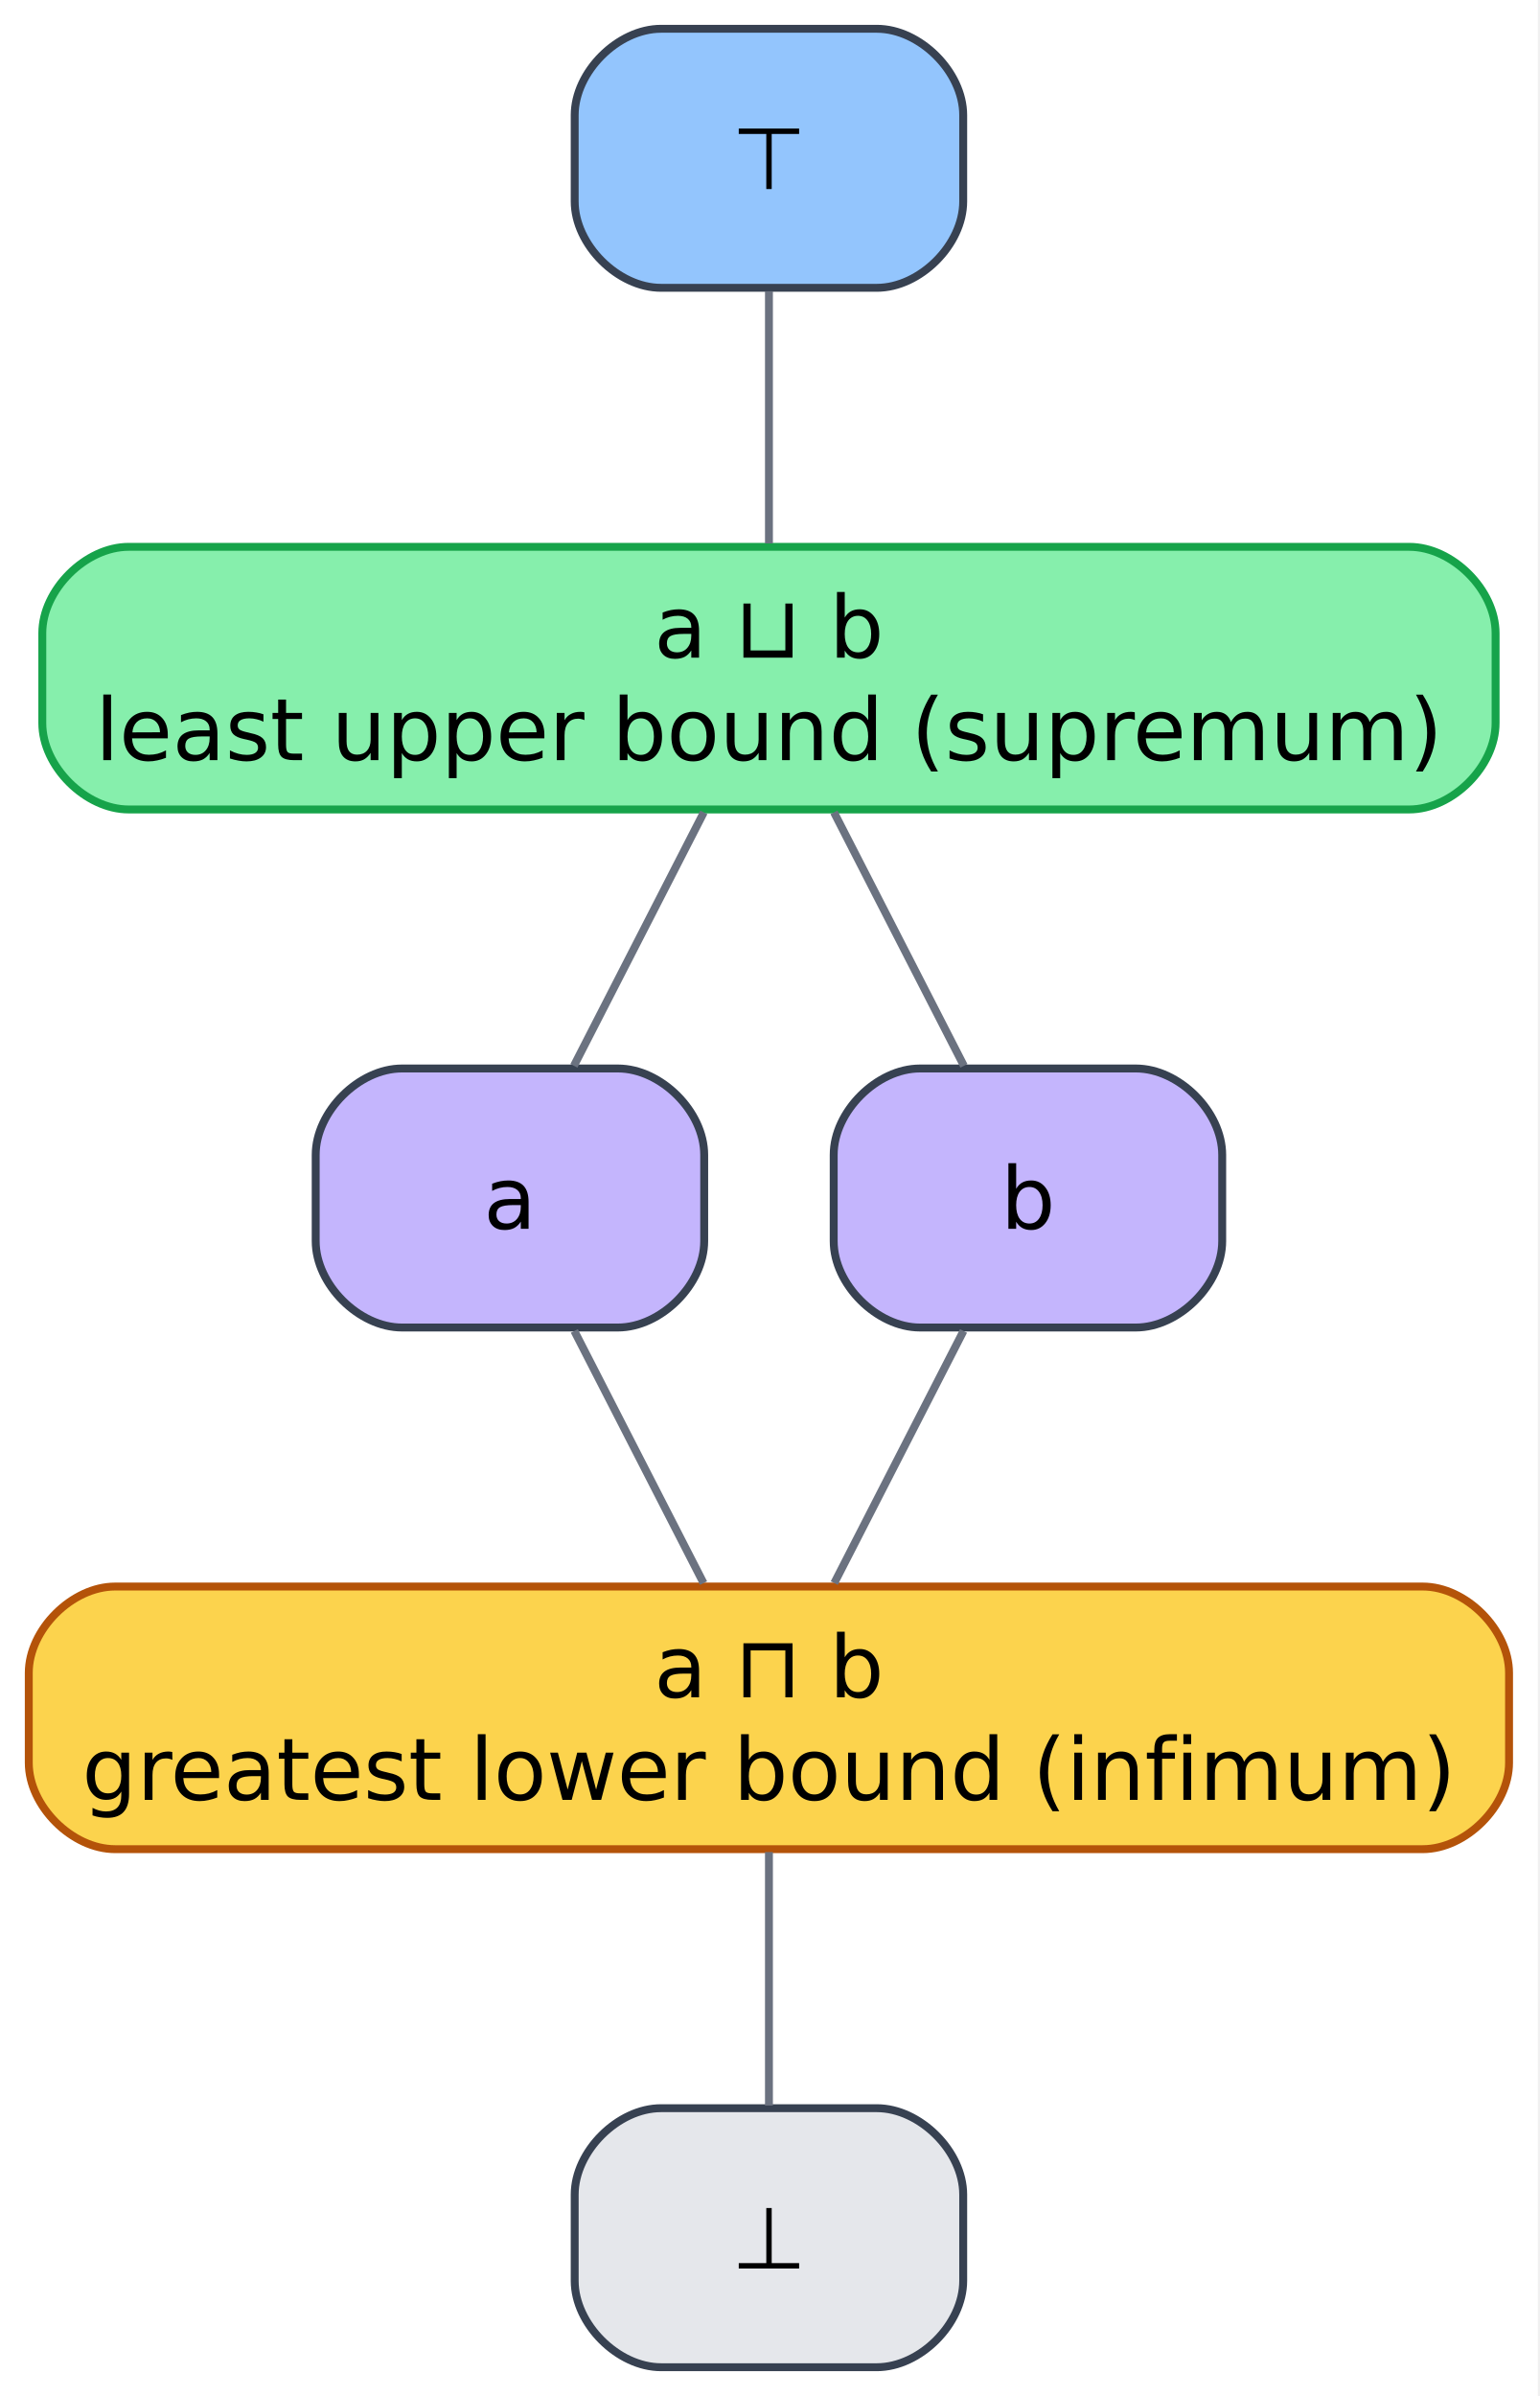
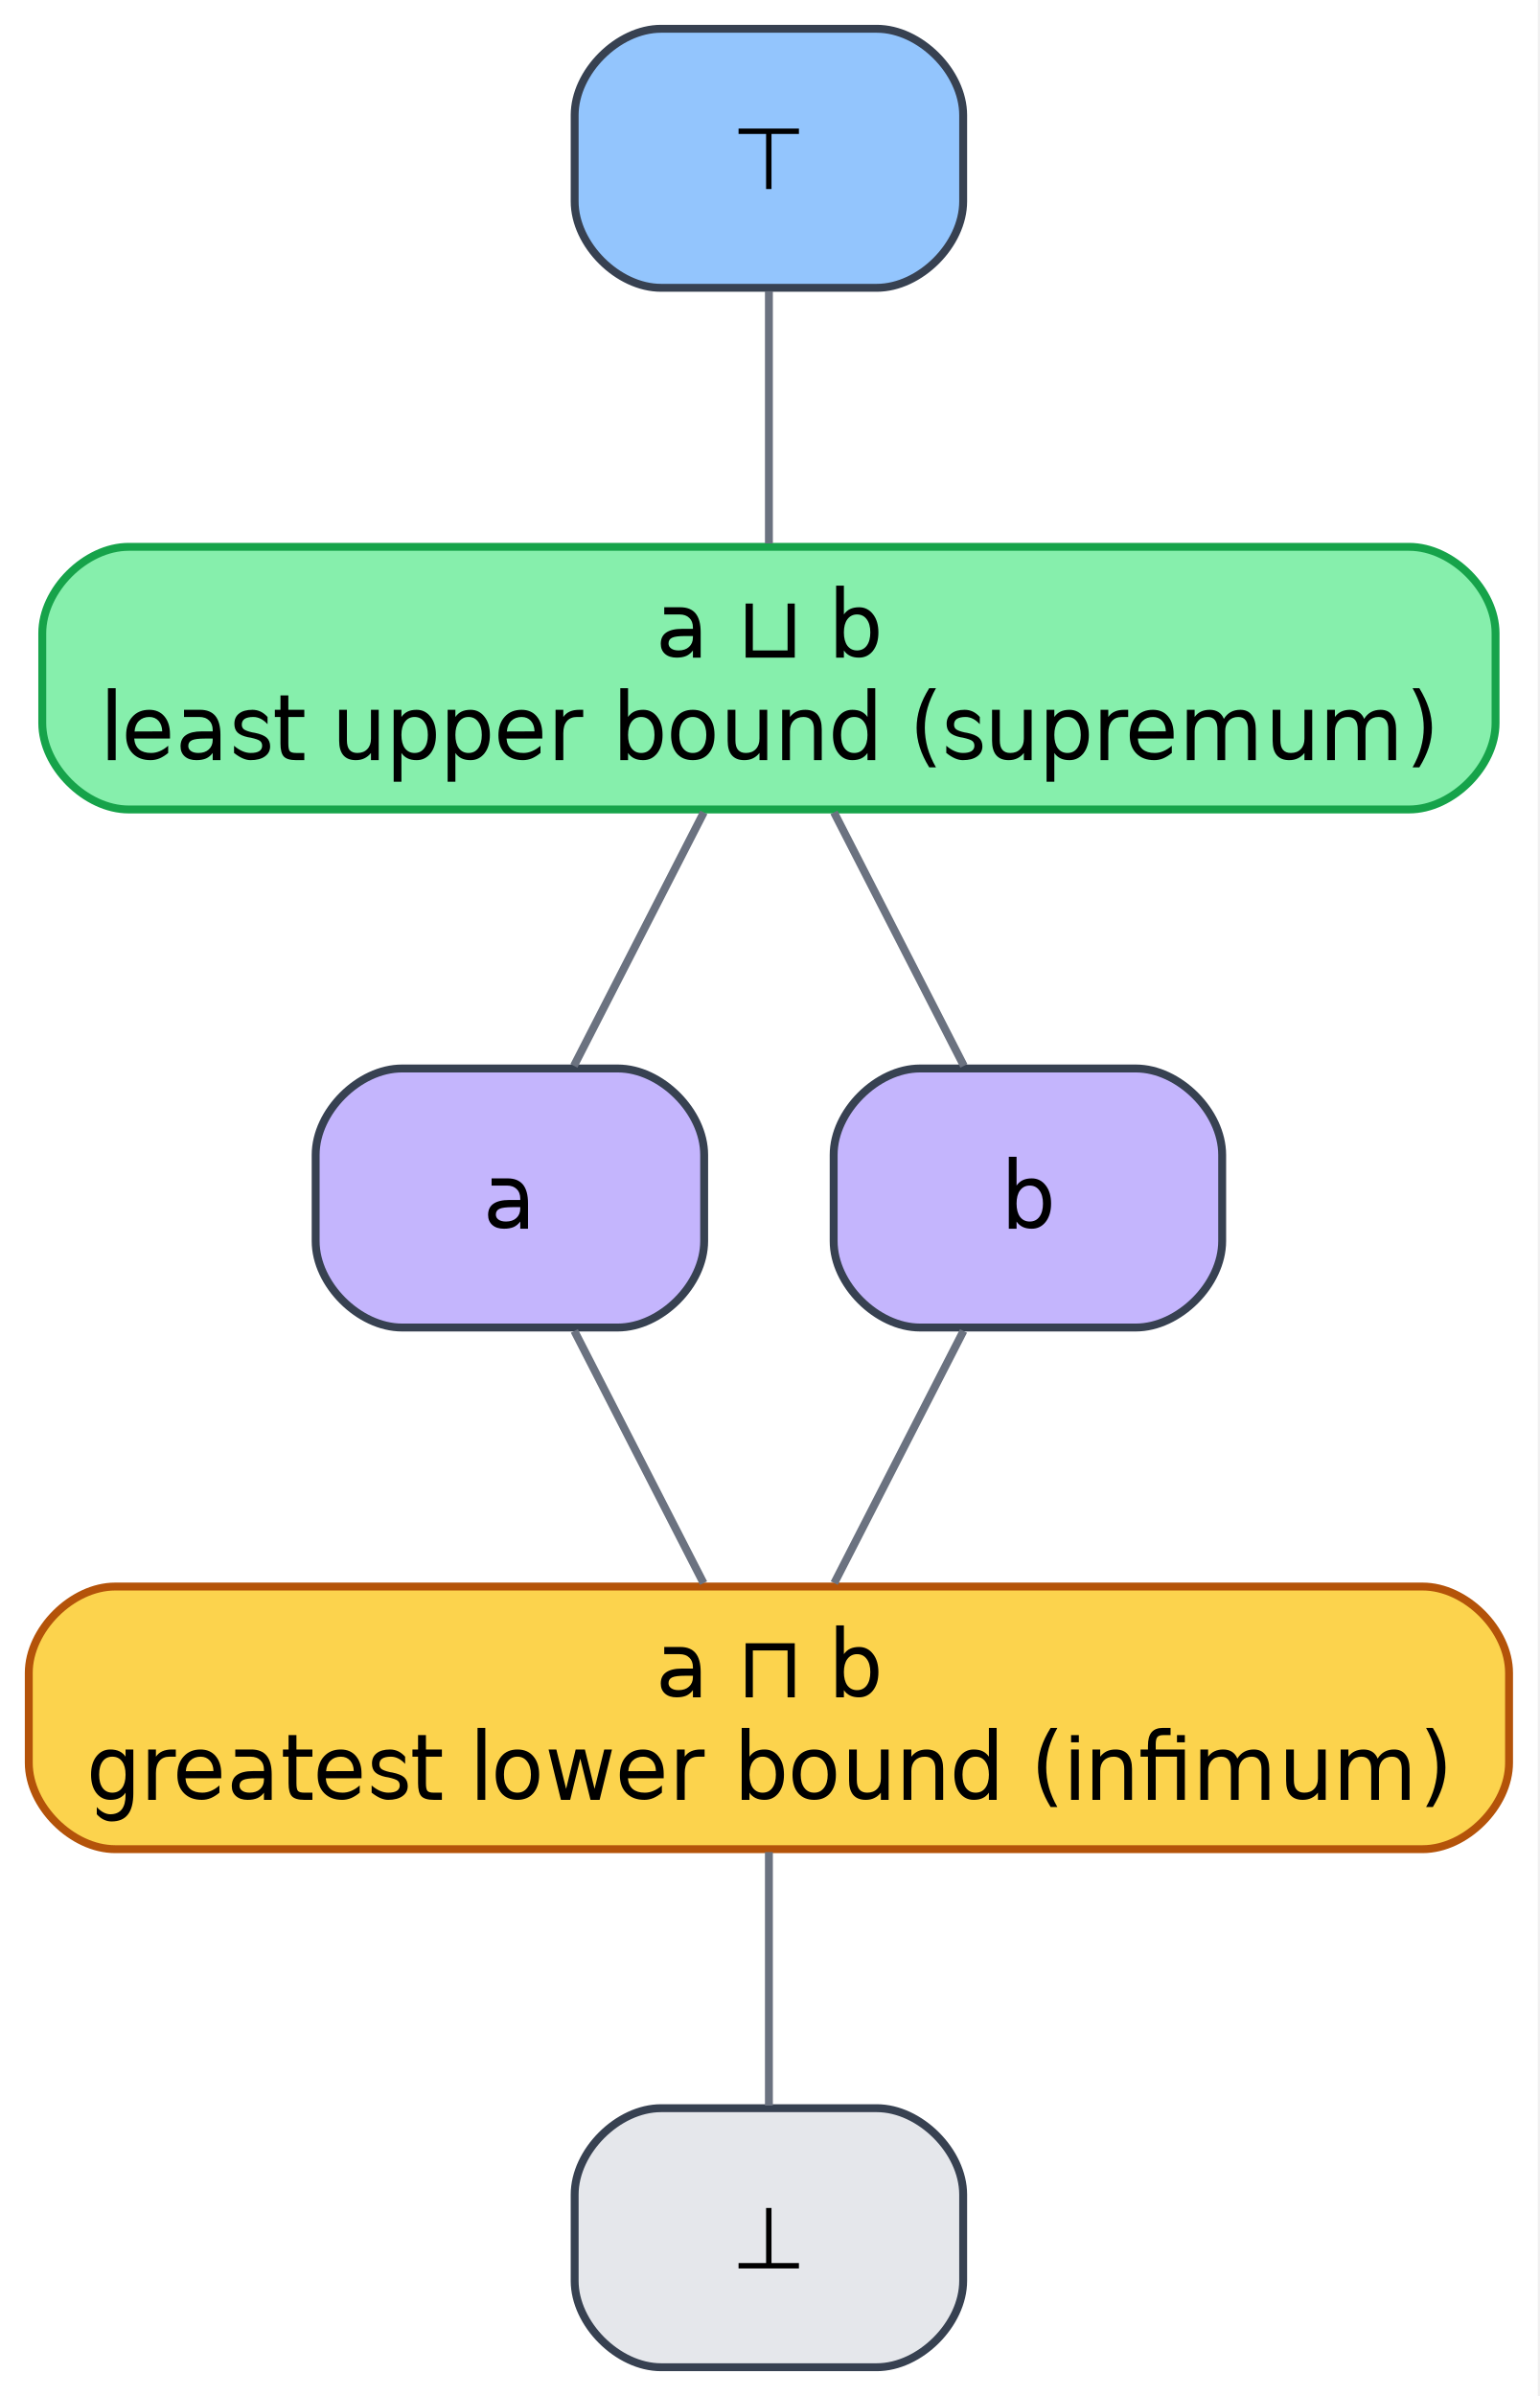
- <svg xmlns="http://www.w3.org/2000/svg" width="214pt" height="333pt" viewBox="0.00 0.00 214.00 333.00">
-   <g id="graph0" class="graph" transform="scale(1 1) rotate(0) translate(4 329)">
-     <polygon fill="white" stroke="none" points="-4,4 -4,-329 209.75,-329 209.75,4 -4,4" />
-     <g id="node1" class="node">
-       <path fill="#93c5fd" stroke="#374151" stroke-width="1.1" d="M117.88,-325C117.88,-325 87.88,-325 87.88,-325 81.88,-325 75.88,-319 75.88,-313 75.88,-313 75.88,-301 75.88,-301 75.88,-295 81.88,-289 87.88,-289 87.88,-289 117.88,-289 117.88,-289 123.88,-289 129.88,-295 129.88,-301 129.88,-301 129.88,-313 129.88,-313 129.88,-319 123.88,-325 117.88,-325" />
-       <text xml:space="preserve" text-anchor="middle" x="102.88" y="-302.73" font-family="DejaVu Sans" font-size="12.00">⊤</text>
+ <svg xmlns="http://www.w3.org/2000/svg" xmlns:xlink="http://www.w3.org/1999/xlink" width="214" height="333" viewBox="0 0 214 333">
+   <defs>
+     <g>
+       <g id="glyph-0-0">
+         <path d="M 9.422 -8.406 L 9.422 -7.656 L 5.609 -7.656 L 5.609 0 L 4.859 0 L 4.859 -7.656 L 1.031 -7.656 L 1.031 -8.406 Z M 9.422 -8.406 " />
+       </g>
+       <g id="glyph-0-1">
+         <path d="M 4.109 -3 C 3.234 -3 2.629 -2.922 2.297 -2.766 C 1.961 -2.609 1.797 -2.344 1.797 -1.969 C 1.797 -1.676 1.922 -1.441 2.172 -1.266 C 2.422 -1.086 2.766 -1 3.203 -1 C 3.805 -1 4.285 -1.16 4.641 -1.484 C 5.004 -1.816 5.188 -2.254 5.188 -2.797 L 5.188 -3 Z M 6.266 -3.531 L 6.266 0 L 5.188 0 L 5.188 -1 C 4.938 -0.656 4.629 -0.398 4.266 -0.234 C 3.898 -0.078 3.453 0 2.922 0 C 2.242 0 1.707 -0.172 1.312 -0.516 C 0.914 -0.867 0.719 -1.336 0.719 -1.922 C 0.719 -2.609 0.961 -3.125 1.453 -3.469 C 1.953 -3.82 2.691 -4 3.672 -4 L 5.188 -4 L 5.188 -4.188 C 5.188 -4.758 5.02 -5.203 4.688 -5.516 C 4.363 -5.836 3.91 -6 3.328 -6 C 2.953 -6 2.586 -6 2.234 -6 C 1.879 -6 1.535 -6 1.203 -6 L 1.203 -7 C 1.598 -7 1.977 -7 2.344 -7 C 2.719 -7 3.082 -7 3.438 -7 C 4.383 -7 5.094 -6.711 5.562 -6.141 C 6.031 -5.566 6.266 -4.695 6.266 -3.531 Z M 6.266 -3.531 " />
+       </g>
+       <g id="glyph-0-2">
+ </g>
+       <g id="glyph-0-3">
+         <path d="M 1.266 0 L 1.266 -7.516 L 2.266 -7.516 L 2.266 -1 L 7.094 -1 L 7.094 -7.516 L 8.094 -7.516 L 8.094 0 Z M 1.266 0 " />
+       </g>
+       <g id="glyph-0-4">
+         <path d="M 5.844 -3.5 C 5.844 -4.281 5.676 -4.891 5.344 -5.328 C 5.02 -5.773 4.57 -6 4 -6 C 3.438 -6 2.988 -5.773 2.656 -5.328 C 2.332 -4.891 2.172 -4.281 2.172 -3.5 C 2.172 -2.719 2.332 -2.102 2.656 -1.656 C 2.988 -1.219 3.438 -1 4 -1 C 4.57 -1 5.02 -1.219 5.344 -1.656 C 5.676 -2.102 5.844 -2.719 5.844 -3.5 Z M 2.172 -6 C 2.398 -6.332 2.688 -6.582 3.031 -6.75 C 3.375 -6.914 3.789 -7 4.281 -7 C 5.07 -7 5.719 -6.676 6.219 -6.031 C 6.719 -5.395 6.969 -4.551 6.969 -3.5 C 6.969 -2.445 6.719 -1.598 6.219 -0.953 C 5.719 -0.316 5.07 0 4.281 0 C 3.789 0 3.375 -0.082 3.031 -0.25 C 2.688 -0.414 2.398 -0.664 2.172 -1 L 2.172 0 L 1.094 0 L 1.094 -10 L 2.172 -10 Z M 2.172 -6 " />
+       </g>
+       <g id="glyph-0-5">
+         <path d="M 1.125 -10 L 2.203 -10 L 2.203 0 L 1.125 0 Z M 1.125 -10 " />
+       </g>
+       <g id="glyph-0-6">
+         <path d="M 6.75 -3.625 L 6.75 -3 L 1.781 -3 C 1.832 -2.344 2.055 -1.844 2.453 -1.5 C 2.859 -1.164 3.414 -1 4.125 -1 C 4.539 -1 4.941 -1.082 5.328 -1.25 C 5.723 -1.414 6.113 -1.664 6.5 -2 L 6.5 -1 C 6.113 -0.676 5.719 -0.426 5.312 -0.25 C 4.906 -0.082 4.488 0 4.062 0 C 3.02 0 2.191 -0.305 1.578 -0.922 C 0.961 -1.547 0.656 -2.383 0.656 -3.438 C 0.656 -4.531 0.945 -5.395 1.531 -6.031 C 2.113 -6.676 2.895 -7 3.875 -7 C 4.758 -7 5.457 -6.695 5.969 -6.094 C 6.488 -5.488 6.75 -4.664 6.75 -3.625 Z M 5.672 -4 C 5.66 -4.602 5.492 -5.086 5.172 -5.453 C 4.848 -5.816 4.422 -6 3.891 -6 C 3.297 -6 2.816 -5.82 2.453 -5.469 C 2.086 -5.125 1.879 -4.629 1.828 -3.984 Z M 5.672 -4 " />
+       </g>
+       <g id="glyph-0-7">
+         <path d="M 5.312 -6 L 5.312 -5 C 5.008 -5.332 4.691 -5.582 4.359 -5.75 C 4.035 -5.914 3.695 -6 3.344 -6 C 2.801 -6 2.395 -5.91 2.125 -5.734 C 1.863 -5.555 1.734 -5.289 1.734 -4.938 C 1.734 -4.664 1.828 -4.453 2.016 -4.297 C 2.211 -4.141 2.602 -3.992 3.188 -3.859 L 3.547 -3.797 C 4.316 -3.641 4.863 -3.414 5.188 -3.125 C 5.508 -2.832 5.672 -2.43 5.672 -1.922 C 5.672 -1.328 5.426 -0.859 4.938 -0.516 C 4.457 -0.172 3.797 0 2.953 0 C 2.609 0 2.242 -0.082 1.859 -0.25 C 1.484 -0.414 1.082 -0.664 0.656 -1 L 0.656 -2 C 1.051 -1.664 1.441 -1.414 1.828 -1.25 C 2.211 -1.082 2.598 -1 2.984 -1 C 3.492 -1 3.883 -1.082 4.156 -1.25 C 4.426 -1.426 4.562 -1.676 4.562 -2 C 4.562 -2.289 4.461 -2.516 4.266 -2.672 C 4.066 -2.828 3.633 -2.977 2.969 -3.125 L 2.594 -3.188 C 1.926 -3.332 1.441 -3.551 1.141 -3.844 C 0.848 -4.133 0.703 -4.535 0.703 -5.047 C 0.703 -5.672 0.922 -6.148 1.359 -6.484 C 1.797 -6.828 2.414 -7 3.219 -7 C 3.613 -7 3.988 -6.914 4.344 -6.75 C 4.695 -6.582 5.02 -6.332 5.312 -6 Z M 5.312 -6 " />
+       </g>
+       <g id="glyph-0-8">
+         <path d="M 2.203 -9 L 2.203 -7 L 4.422 -7 L 4.422 -6 L 2.203 -6 L 2.203 -2.312 C 2.203 -1.75 2.273 -1.391 2.422 -1.234 C 2.566 -1.078 2.863 -1 3.312 -1 L 4.422 -1 L 4.422 0 L 3.312 0 C 2.477 0 1.898 -0.164 1.578 -0.5 C 1.266 -0.832 1.109 -1.438 1.109 -2.312 L 1.109 -6 L 0.328 -6 L 0.328 -7 L 1.109 -7 L 1.109 -9 Z M 2.203 -9 " />
+       </g>
+       <g id="glyph-0-9">
+         <path d="M 1.016 -2.703 L 1.016 -7 L 2.094 -7 L 2.094 -2.75 C 2.094 -2.164 2.211 -1.727 2.453 -1.438 C 2.703 -1.145 3.066 -1 3.547 -1 C 4.129 -1 4.586 -1.176 4.922 -1.531 C 5.266 -1.883 5.438 -2.367 5.438 -2.984 L 5.438 -7 L 6.516 -7 L 6.516 0 L 5.438 0 L 5.438 -1 C 5.176 -0.664 4.867 -0.414 4.516 -0.25 C 4.172 -0.082 3.773 0 3.328 0 C 2.566 0 1.988 -0.227 1.594 -0.688 C 1.207 -1.145 1.016 -1.816 1.016 -2.703 Z M 3.734 -7 Z M 3.734 -7 " />
+       </g>
+       <g id="glyph-0-10">
+         <path d="M 2.172 -1 L 2.172 3 L 1.094 3 L 1.094 -7 L 2.172 -7 L 2.172 -6 C 2.398 -6.332 2.688 -6.582 3.031 -6.75 C 3.375 -6.914 3.789 -7 4.281 -7 C 5.07 -7 5.719 -6.676 6.219 -6.031 C 6.719 -5.395 6.969 -4.551 6.969 -3.5 C 6.969 -2.445 6.719 -1.598 6.219 -0.953 C 5.719 -0.316 5.07 0 4.281 0 C 3.789 0 3.375 -0.082 3.031 -0.25 C 2.688 -0.414 2.398 -0.664 2.172 -1 Z M 5.844 -3.5 C 5.844 -4.281 5.676 -4.891 5.344 -5.328 C 5.02 -5.773 4.57 -6 4 -6 C 3.438 -6 2.988 -5.773 2.656 -5.328 C 2.332 -4.891 2.172 -4.281 2.172 -3.5 C 2.172 -2.719 2.332 -2.102 2.656 -1.656 C 2.988 -1.219 3.438 -1 4 -1 C 4.57 -1 5.02 -1.219 5.344 -1.656 C 5.676 -2.102 5.844 -2.719 5.844 -3.5 Z M 5.844 -3.5 " />
+       </g>
+       <g id="glyph-0-11">
+         <path d="M 4.938 -6 C 4.812 -6 4.676 -6 4.531 -6 C 4.395 -6 4.238 -6 4.062 -6 C 3.457 -6 2.988 -5.801 2.656 -5.406 C 2.332 -5.02 2.172 -4.461 2.172 -3.734 L 2.172 0 L 1.094 0 L 1.094 -7 L 2.172 -7 L 2.172 -6 C 2.398 -6.332 2.695 -6.582 3.062 -6.75 C 3.426 -6.914 3.867 -7 4.391 -7 C 4.461 -7 4.539 -7 4.625 -7 C 4.719 -7 4.82 -7 4.938 -7 Z M 4.938 -6 " />
+       </g>
+       <g id="glyph-0-12">
+         <path d="M 3.672 -6 C 3.098 -6 2.641 -5.773 2.297 -5.328 C 1.961 -4.879 1.797 -4.27 1.797 -3.5 C 1.797 -2.727 1.961 -2.117 2.297 -1.672 C 2.629 -1.223 3.086 -1 3.672 -1 C 4.242 -1 4.695 -1.223 5.031 -1.672 C 5.375 -2.117 5.547 -2.727 5.547 -3.5 C 5.547 -4.27 5.375 -4.879 5.031 -5.328 C 4.695 -5.773 4.242 -6 3.672 -6 Z M 3.672 -7 C 4.609 -7 5.344 -6.688 5.875 -6.062 C 6.414 -5.445 6.688 -4.594 6.688 -3.5 C 6.688 -2.406 6.414 -1.547 5.875 -0.922 C 5.344 -0.305 4.609 0 3.672 0 C 2.734 0 1.992 -0.305 1.453 -0.922 C 0.922 -1.547 0.656 -2.406 0.656 -3.5 C 0.656 -4.594 0.922 -5.445 1.453 -6.062 C 1.992 -6.688 2.734 -7 3.672 -7 Z M 3.672 -7 " />
+       </g>
+       <g id="glyph-0-13">
+         <path d="M 6.594 -4.281 L 6.594 0 L 5.516 0 L 5.516 -4.25 C 5.516 -4.832 5.391 -5.27 5.141 -5.562 C 4.898 -5.852 4.539 -6 4.062 -6 C 3.477 -6 3.016 -5.82 2.672 -5.469 C 2.336 -5.113 2.172 -4.629 2.172 -4.016 L 2.172 0 L 1.094 0 L 1.094 -7 L 2.172 -7 L 2.172 -6 C 2.43 -6.332 2.734 -6.582 3.078 -6.75 C 3.43 -6.914 3.836 -7 4.297 -7 C 5.055 -7 5.629 -6.77 6.016 -6.312 C 6.398 -5.852 6.594 -5.176 6.594 -4.281 Z M 6.594 -4.281 " />
+       </g>
+       <g id="glyph-0-14">
+         <path d="M 5.453 -6 L 5.453 -10 L 6.531 -10 L 6.531 0 L 5.453 0 L 5.453 -1 C 5.223 -0.664 4.938 -0.414 4.594 -0.25 C 4.25 -0.082 3.832 0 3.344 0 C 2.551 0 1.906 -0.316 1.406 -0.953 C 0.906 -1.598 0.656 -2.445 0.656 -3.5 C 0.656 -4.551 0.906 -5.395 1.406 -6.031 C 1.906 -6.676 2.551 -7 3.344 -7 C 3.832 -7 4.25 -6.914 4.594 -6.75 C 4.938 -6.582 5.223 -6.332 5.453 -6 Z M 1.781 -3.5 C 1.781 -2.719 1.941 -2.102 2.266 -1.656 C 2.598 -1.219 3.047 -1 3.609 -1 C 4.18 -1 4.629 -1.219 4.953 -1.656 C 5.285 -2.102 5.453 -2.719 5.453 -3.5 C 5.453 -4.281 5.285 -4.891 4.953 -5.328 C 4.629 -5.773 4.18 -6 3.609 -6 C 3.047 -6 2.598 -5.773 2.266 -5.328 C 1.941 -4.891 1.781 -4.281 1.781 -3.5 Z M 1.781 -3.5 " />
+       </g>
+       <g id="glyph-0-15">
+         <path d="M 3.719 -10 C 3.195 -9.07 2.805 -8.156 2.547 -7.25 C 2.297 -6.352 2.172 -5.438 2.172 -4.5 C 2.172 -3.57 2.297 -2.648 2.547 -1.734 C 2.805 -0.828 3.195 0.082 3.719 1 L 2.781 1 C 2.195 0.051 1.758 -0.875 1.469 -1.781 C 1.176 -2.695 1.031 -3.602 1.031 -4.5 C 1.031 -5.395 1.172 -6.297 1.453 -7.203 C 1.742 -8.117 2.188 -9.051 2.781 -10 Z M 3.719 -10 " />
+       </g>
+       <g id="glyph-0-16">
+         <path d="M 6.234 -5.734 C 6.504 -6.172 6.828 -6.488 7.203 -6.688 C 7.578 -6.895 8.02 -7 8.531 -7 C 9.219 -7 9.742 -6.758 10.109 -6.281 C 10.484 -5.812 10.672 -5.145 10.672 -4.281 L 10.672 0 L 9.594 0 L 9.594 -4.25 C 9.594 -4.844 9.477 -5.281 9.25 -5.562 C 9.031 -5.852 8.691 -6 8.234 -6 C 7.672 -6 7.227 -5.82 6.906 -5.469 C 6.582 -5.113 6.422 -4.629 6.422 -4.016 L 6.422 0 L 5.344 0 L 5.344 -4.25 C 5.344 -4.844 5.227 -5.281 5 -5.562 C 4.781 -5.852 4.438 -6 3.969 -6 C 3.414 -6 2.977 -5.816 2.656 -5.453 C 2.332 -5.098 2.172 -4.617 2.172 -4.016 L 2.172 0 L 1.094 0 L 1.094 -7 L 2.172 -7 L 2.172 -6 C 2.422 -6.344 2.719 -6.594 3.062 -6.75 C 3.406 -6.914 3.812 -7 4.281 -7 C 4.758 -7 5.164 -6.891 5.5 -6.672 C 5.832 -6.453 6.078 -6.141 6.234 -5.734 Z M 6.234 -5.734 " />
+       </g>
+       <g id="glyph-0-17">
+         <path d="M 0.969 -10 L 1.906 -10 C 2.488 -9.051 2.926 -8.117 3.219 -7.203 C 3.508 -6.297 3.656 -5.395 3.656 -4.5 C 3.656 -3.602 3.508 -2.695 3.219 -1.781 C 2.926 -0.875 2.488 0.051 1.906 1 L 0.969 1 C 1.488 0.082 1.875 -0.828 2.125 -1.734 C 2.383 -2.648 2.516 -3.57 2.516 -4.5 C 2.516 -5.438 2.383 -6.352 2.125 -7.25 C 1.875 -8.156 1.488 -9.07 0.969 -10 Z M 0.969 -10 " />
+       </g>
+       <g id="glyph-0-18">
+         <path d="M 8.094 -7.516 L 8.094 0 L 7.094 0 L 7.094 -6.516 L 2.266 -6.516 L 2.266 0 L 1.266 0 L 1.266 -7.516 Z M 8.094 -7.516 " />
+       </g>
+       <g id="glyph-0-19">
+         <path d="M 5.453 -3.5 C 5.453 -4.289 5.289 -4.906 4.969 -5.344 C 4.645 -5.781 4.191 -6 3.609 -6 C 3.035 -6 2.586 -5.781 2.266 -5.344 C 1.941 -4.906 1.781 -4.289 1.781 -3.5 C 1.781 -2.707 1.941 -2.094 2.266 -1.656 C 2.586 -1.219 3.035 -1 3.609 -1 C 4.191 -1 4.645 -1.219 4.969 -1.656 C 5.289 -2.094 5.453 -2.707 5.453 -3.5 Z M 6.531 -0.906 C 6.531 0.414 6.281 1.395 5.781 2.031 C 5.289 2.676 4.531 3 3.5 3 C 3.125 3 2.766 2.914 2.422 2.75 C 2.086 2.594 1.766 2.344 1.453 2 L 1.453 1 C 1.766 1.344 2.078 1.594 2.391 1.75 C 2.703 1.914 3.016 2 3.328 2 C 4.035 2 4.566 1.773 4.922 1.328 C 5.273 0.879 5.453 0.207 5.453 -0.688 L 5.453 -1 C 5.234 -0.664 4.945 -0.414 4.594 -0.25 C 4.25 -0.082 3.832 0 3.344 0 C 2.539 0 1.891 -0.316 1.391 -0.953 C 0.898 -1.598 0.656 -2.445 0.656 -3.5 C 0.656 -4.551 0.898 -5.395 1.391 -6.031 C 1.891 -6.676 2.539 -7 3.344 -7 C 3.832 -7 4.25 -6.914 4.594 -6.75 C 4.945 -6.582 5.234 -6.332 5.453 -6 L 5.453 -7 L 6.531 -7 Z M 6.531 -0.906 " />
+       </g>
+       <g id="glyph-0-20">
+         <path d="M 0.5 -7 L 1.578 -7 L 2.938 -1.531 L 4.266 -7 L 5.547 -7 L 6.891 -1.531 L 8.234 -7 L 9.312 -7 L 7.594 0 L 6.328 0 L 4.906 -5.734 L 3.5 0 L 2.219 0 Z M 0.5 -7 " />
+       </g>
+       <g id="glyph-0-21">
+         <path d="M 1.125 -7 L 2.203 -7 L 2.203 0 L 1.125 0 Z M 1.125 -9 L 2.203 -9 L 2.203 -8 L 1.125 -8 Z M 1.125 -9 " />
+       </g>
+       <g id="glyph-0-22">
+         <path d="M 6.438 -7 L 6.438 0 L 5.344 0 L 5.344 -6 L 2.391 -6 L 2.391 0 L 1.312 0 L 1.312 -6 L 0.281 -6 L 0.281 -7 L 1.312 -7 L 1.312 -7.531 C 1.312 -8.375 1.477 -8.992 1.812 -9.391 C 2.156 -9.797 2.676 -10 3.375 -10 L 4.453 -10 L 4.453 -9 L 3.422 -9 C 3.035 -9 2.766 -8.906 2.609 -8.719 C 2.461 -8.531 2.391 -8.191 2.391 -7.703 L 2.391 -7 Z M 5.344 -9 L 6.438 -9 L 6.438 -8 L 5.344 -8 Z M 5.344 -9 " />
+       </g>
+       <g id="glyph-0-23">
+         <path d="M 1.031 0 L 1.031 -0.75 L 4.859 -0.75 L 4.859 -8.406 L 5.609 -8.406 L 5.609 -0.75 L 9.422 -0.75 L 9.422 0 Z M 1.031 0 " />
+       </g>
    </g>
-     <g id="node2" class="node">
-       <path fill="#86efac" stroke="#16a34a" stroke-width="1.1" d="M191.88,-253C191.88,-253 13.88,-253 13.88,-253 7.88,-253 1.88,-247 1.88,-241 1.88,-241 1.88,-228.5 1.88,-228.5 1.88,-222.5 7.88,-216.5 13.88,-216.5 13.88,-216.5 191.88,-216.5 191.88,-216.5 197.88,-216.5 203.88,-222.5 203.88,-228.5 203.88,-228.5 203.88,-241 203.88,-241 203.88,-247 197.88,-253 191.88,-253" />
-       <text xml:space="preserve" text-anchor="middle" x="102.88" y="-237.6" font-family="DejaVu Sans" font-size="12.00">a ⊔ b</text>
-       <text xml:space="preserve" text-anchor="middle" x="102.88" y="-223.35" font-family="DejaVu Sans" font-size="12.00">least upper bound (supremum)</text>
-     </g>
-     <g id="edge6" class="edge">
-       <path fill="none" stroke="#6b7280" stroke-width="1.1" d="M102.88,-253.48C102.88,-264.21 102.88,-277.84 102.88,-288.52" />
-     </g>
-     <g id="node3" class="node">
-       <path fill="#c4b5fd" stroke="#374151" stroke-width="1.1" d="M81.88,-180.5C81.88,-180.5 51.88,-180.5 51.88,-180.5 45.88,-180.5 39.88,-174.5 39.88,-168.5 39.88,-168.5 39.88,-156.5 39.88,-156.5 39.88,-150.5 45.88,-144.5 51.88,-144.5 51.88,-144.5 81.88,-144.5 81.88,-144.5 87.88,-144.5 93.88,-150.5 93.88,-156.5 93.88,-156.5 93.88,-168.5 93.88,-168.5 93.88,-174.5 87.88,-180.5 81.88,-180.5" />
-       <text xml:space="preserve" text-anchor="middle" x="66.88" y="-158.22" font-family="DejaVu Sans" font-size="12.00">a</text>
-     </g>
-     <g id="edge4" class="edge">
-       <path fill="none" stroke="#6b7280" stroke-width="1.1" d="M75.77,-180.87C81.27,-191.59 88.3,-205.32 93.83,-216.1" />
-     </g>
-     <g id="node4" class="node">
-       <path fill="#c4b5fd" stroke="#374151" stroke-width="1.1" d="M153.88,-180.5C153.88,-180.5 123.88,-180.5 123.88,-180.5 117.88,-180.5 111.88,-174.5 111.88,-168.5 111.88,-168.5 111.88,-156.5 111.88,-156.5 111.88,-150.5 117.88,-144.5 123.88,-144.5 123.88,-144.5 153.88,-144.5 153.88,-144.5 159.88,-144.5 165.88,-150.5 165.88,-156.5 165.88,-156.5 165.88,-168.5 165.88,-168.5 165.88,-174.5 159.88,-180.5 153.88,-180.5" />
-       <text xml:space="preserve" text-anchor="middle" x="138.88" y="-158.22" font-family="DejaVu Sans" font-size="12.00">b</text>
-     </g>
-     <g id="edge5" class="edge">
-       <path fill="none" stroke="#6b7280" stroke-width="1.1" d="M129.98,-180.87C124.48,-191.59 117.45,-205.32 111.92,-216.1" />
-     </g>
-     <g id="node5" class="node">
-       <path fill="#fcd34d" stroke="#b45309" stroke-width="1.1" d="M193.75,-108.5C193.75,-108.5 12,-108.5 12,-108.5 6,-108.5 0,-102.5 0,-96.5 0,-96.5 0,-84 0,-84 0,-78 6,-72 12,-72 12,-72 193.75,-72 193.75,-72 199.75,-72 205.75,-78 205.75,-84 205.75,-84 205.75,-96.5 205.75,-96.5 205.75,-102.5 199.75,-108.5 193.75,-108.5" />
-       <text xml:space="preserve" text-anchor="middle" x="102.88" y="-93.1" font-family="DejaVu Sans" font-size="12.00">a ⊓ b</text>
-       <text xml:space="preserve" text-anchor="middle" x="102.88" y="-78.85" font-family="DejaVu Sans" font-size="12.00">greatest lower bound (infimum)</text>
-     </g>
-     <g id="edge2" class="edge">
-       <path fill="none" stroke="#6b7280" stroke-width="1.1" d="M93.79,-108.98C88.29,-119.71 81.31,-133.34 75.83,-144.02" />
-     </g>
-     <g id="edge3" class="edge">
-       <path fill="none" stroke="#6b7280" stroke-width="1.1" d="M111.96,-108.98C117.46,-119.71 124.44,-133.34 129.92,-144.02" />
-     </g>
-     <g id="node6" class="node">
-       <path fill="#e5e7eb" stroke="#374151" stroke-width="1.1" d="M117.88,-36C117.88,-36 87.88,-36 87.88,-36 81.88,-36 75.88,-30 75.88,-24 75.88,-24 75.88,-12 75.88,-12 75.88,-6 81.88,0 87.88,0 87.88,0 117.88,0 117.88,0 123.88,0 129.88,-6 129.88,-12 129.88,-12 129.88,-24 129.88,-24 129.88,-30 123.88,-36 117.88,-36" />
-       <text xml:space="preserve" text-anchor="middle" x="102.88" y="-13.72" font-family="DejaVu Sans" font-size="12.00">⊥</text>
-     </g>
-     <g id="edge1" class="edge">
-       <path fill="none" stroke="#6b7280" stroke-width="1.1" d="M102.88,-36.37C102.88,-47.09 102.88,-60.82 102.88,-71.6" />
-     </g>
+     <clipPath id="clip-0">
+       <path clip-rule="nonzero" d="M 0 0 L 213.75 0 L 213.75 333 L 0 333 Z M 0 0 " />
+     </clipPath>
+     <clipPath id="clip-1">
+       <path clip-rule="nonzero" d="M 0 60 L 213.75 60 L 213.75 129 L 0 129 Z M 0 60 " />
+     </clipPath>
+     <clipPath id="clip-2">
+       <path clip-rule="nonzero" d="M 0 204 L 213.75 204 L 213.75 273 L 0 273 Z M 0 204 " />
+     </clipPath>
+   </defs>
+   <g clip-path="url(#clip-0)">
+     <path fill-rule="nonzero" fill="rgb(100%, 100%, 100%)" fill-opacity="1" d="M 0 333 L 0 0 L 213.75 0 L 213.75 333 Z M 0 333 " />
  </g>
+   <path fill-rule="nonzero" fill="rgb(57.647%, 77.255%, 99.216%)" fill-opacity="1" stroke-width="1.1" stroke-linecap="butt" stroke-linejoin="miter" stroke="rgb(21.569%, 25.49%, 31.765%)" stroke-opacity="1" stroke-miterlimit="10" d="M 117.875 -325 C 117.875 -325 87.875 -325 87.875 -325 C 81.875 -325 75.875 -319 75.875 -313 C 75.875 -313 75.875 -301 75.875 -301 C 75.875 -295 81.875 -289 87.875 -289 C 87.875 -289 117.875 -289 117.875 -289 C 123.875 -289 129.875 -295 129.875 -301 C 129.875 -301 129.875 -313 129.875 -313 C 129.875 -319 123.875 -325 117.875 -325 " transform="matrix(1, 0, 0, 1, 4, 329)" />
+   <g fill="rgb(0%, 0%, 0%)" fill-opacity="1">
+     <use xlink:href="#glyph-0-0" x="101.625" y="26.273" />
+   </g>
+   <path fill-rule="nonzero" fill="rgb(52.549%, 93.725%, 67.451%)" fill-opacity="1" d="M 195.875 76 C 195.875 76 17.875 76 17.875 76 C 11.875 76 5.875 82 5.875 88 C 5.875 88 5.875 100.5 5.875 100.5 C 5.875 106.5 11.875 112.5 17.875 112.5 C 17.875 112.5 195.875 112.5 195.875 112.5 C 201.875 112.5 207.875 106.5 207.875 100.5 C 207.875 100.5 207.875 88 207.875 88 C 207.875 82 201.875 76 195.875 76 " />
+   <g clip-path="url(#clip-1)">
+     <path fill="none" stroke-width="1.1" stroke-linecap="butt" stroke-linejoin="miter" stroke="rgb(8.627%, 63.922%, 29.02%)" stroke-opacity="1" stroke-miterlimit="10" d="M 191.875 -253 C 191.875 -253 13.875 -253 13.875 -253 C 7.875 -253 1.875 -247 1.875 -241 C 1.875 -241 1.875 -228.5 1.875 -228.5 C 1.875 -222.5 7.875 -216.5 13.875 -216.5 C 13.875 -216.5 191.875 -216.5 191.875 -216.5 C 197.875 -216.5 203.875 -222.5 203.875 -228.5 C 203.875 -228.5 203.875 -241 203.875 -241 C 203.875 -247 197.875 -253 191.875 -253 " transform="matrix(1, 0, 0, 1, 4, 329)" />
+   </g>
+   <g fill="rgb(0%, 0%, 0%)" fill-opacity="1">
+     <use xlink:href="#glyph-0-1" x="91.125" y="91.398" />
+     <use xlink:href="#glyph-0-2" x="98.625" y="91.398" />
+     <use xlink:href="#glyph-0-3" x="102.375" y="91.398" />
+     <use xlink:href="#glyph-0-2" x="111.375" y="91.398" />
+     <use xlink:href="#glyph-0-4" x="115.125" y="91.398" />
+   </g>
+   <g fill="rgb(0%, 0%, 0%)" fill-opacity="1">
+     <use xlink:href="#glyph-0-5" x="13.875" y="105.648" />
+     <use xlink:href="#glyph-0-6" x="16.875" y="105.648" />
+     <use xlink:href="#glyph-0-1" x="24.375" y="105.648" />
+     <use xlink:href="#glyph-0-7" x="31.875" y="105.648" />
+     <use xlink:href="#glyph-0-8" x="37.875" y="105.648" />
+     <use xlink:href="#glyph-0-2" x="42.375" y="105.648" />
+     <use xlink:href="#glyph-0-9" x="46.125" y="105.648" />
+     <use xlink:href="#glyph-0-10" x="53.625" y="105.648" />
+     <use xlink:href="#glyph-0-10" x="61.125" y="105.648" />
+     <use xlink:href="#glyph-0-6" x="68.625" y="105.648" />
+     <use xlink:href="#glyph-0-11" x="76.125" y="105.648" />
+     <use xlink:href="#glyph-0-2" x="81.375" y="105.648" />
+     <use xlink:href="#glyph-0-4" x="85.125" y="105.648" />
+     <use xlink:href="#glyph-0-12" x="92.625" y="105.648" />
+     <use xlink:href="#glyph-0-9" x="100.125" y="105.648" />
+     <use xlink:href="#glyph-0-13" x="107.625" y="105.648" />
+     <use xlink:href="#glyph-0-14" x="115.125" y="105.648" />
+     <use xlink:href="#glyph-0-2" x="122.625" y="105.648" />
+     <use xlink:href="#glyph-0-15" x="126.375" y="105.648" />
+     <use xlink:href="#glyph-0-7" x="130.875" y="105.648" />
+     <use xlink:href="#glyph-0-9" x="136.875" y="105.648" />
+     <use xlink:href="#glyph-0-10" x="144.375" y="105.648" />
+     <use xlink:href="#glyph-0-11" x="151.875" y="105.648" />
+     <use xlink:href="#glyph-0-6" x="156.375" y="105.648" />
+     <use xlink:href="#glyph-0-16" x="163.875" y="105.648" />
+     <use xlink:href="#glyph-0-9" x="175.875" y="105.648" />
+     <use xlink:href="#glyph-0-16" x="183.375" y="105.648" />
+     <use xlink:href="#glyph-0-17" x="195.375" y="105.648" />
+   </g>
+   <path fill="none" stroke-width="1.1" stroke-linecap="butt" stroke-linejoin="miter" stroke="rgb(41.961%, 44.706%, 50.196%)" stroke-opacity="1" stroke-miterlimit="10" d="M 102.875 -253.477 C 102.875 -264.207 102.875 -277.836 102.875 -288.523 " transform="matrix(1, 0, 0, 1, 4, 329)" />
+   <path fill-rule="nonzero" fill="rgb(76.863%, 70.98%, 99.216%)" fill-opacity="1" stroke-width="1.1" stroke-linecap="butt" stroke-linejoin="miter" stroke="rgb(21.569%, 25.49%, 31.765%)" stroke-opacity="1" stroke-miterlimit="10" d="M 81.875 -180.5 C 81.875 -180.5 51.875 -180.5 51.875 -180.5 C 45.875 -180.5 39.875 -174.5 39.875 -168.5 C 39.875 -168.5 39.875 -156.5 39.875 -156.5 C 39.875 -150.5 45.875 -144.5 51.875 -144.5 C 51.875 -144.5 81.875 -144.5 81.875 -144.5 C 87.875 -144.5 93.875 -150.5 93.875 -156.5 C 93.875 -156.5 93.875 -168.5 93.875 -168.5 C 93.875 -174.5 87.875 -180.5 81.875 -180.5 " transform="matrix(1, 0, 0, 1, 4, 329)" />
+   <g fill="rgb(0%, 0%, 0%)" fill-opacity="1">
+     <use xlink:href="#glyph-0-1" x="67.125" y="170.773" />
+   </g>
+   <path fill="none" stroke-width="1.1" stroke-linecap="butt" stroke-linejoin="miter" stroke="rgb(41.961%, 44.706%, 50.196%)" stroke-opacity="1" stroke-miterlimit="10" d="M 75.773 -180.863 C 81.27 -191.59 88.305 -205.316 93.828 -216.098 " transform="matrix(1, 0, 0, 1, 4, 329)" />
+   <path fill-rule="nonzero" fill="rgb(76.863%, 70.98%, 99.216%)" fill-opacity="1" stroke-width="1.1" stroke-linecap="butt" stroke-linejoin="miter" stroke="rgb(21.569%, 25.49%, 31.765%)" stroke-opacity="1" stroke-miterlimit="10" d="M 153.875 -180.5 C 153.875 -180.5 123.875 -180.5 123.875 -180.5 C 117.875 -180.5 111.875 -174.5 111.875 -168.5 C 111.875 -168.5 111.875 -156.5 111.875 -156.5 C 111.875 -150.5 117.875 -144.5 123.875 -144.5 C 123.875 -144.5 153.875 -144.5 153.875 -144.5 C 159.875 -144.5 165.875 -150.5 165.875 -156.5 C 165.875 -156.5 165.875 -168.5 165.875 -168.5 C 165.875 -174.5 159.875 -180.5 153.875 -180.5 " transform="matrix(1, 0, 0, 1, 4, 329)" />
+   <g fill="rgb(0%, 0%, 0%)" fill-opacity="1">
+     <use xlink:href="#glyph-0-4" x="139.125" y="170.773" />
+   </g>
+   <path fill="none" stroke-width="1.1" stroke-linecap="butt" stroke-linejoin="miter" stroke="rgb(41.961%, 44.706%, 50.196%)" stroke-opacity="1" stroke-miterlimit="10" d="M 129.977 -180.863 C 124.48 -191.59 117.445 -205.316 111.922 -216.098 " transform="matrix(1, 0, 0, 1, 4, 329)" />
+   <path fill-rule="nonzero" fill="rgb(98.824%, 82.745%, 30.196%)" fill-opacity="1" d="M 197.75 220.5 C 197.75 220.5 16 220.5 16 220.5 C 10 220.5 4 226.5 4 232.5 C 4 232.5 4 245 4 245 C 4 251 10 257 16 257 C 16 257 197.75 257 197.75 257 C 203.75 257 209.75 251 209.75 245 C 209.75 245 209.75 232.5 209.75 232.5 C 209.75 226.5 203.75 220.5 197.75 220.5 " />
+   <g clip-path="url(#clip-2)">
+     <path fill="none" stroke-width="1.1" stroke-linecap="butt" stroke-linejoin="miter" stroke="rgb(70.588%, 32.549%, 3.529%)" stroke-opacity="1" stroke-miterlimit="10" d="M 193.75 -108.5 C 193.75 -108.5 12 -108.5 12 -108.5 C 6 -108.5 0 -102.5 0 -96.5 C 0 -96.5 0 -84 0 -84 C 0 -78 6 -72 12 -72 C 12 -72 193.75 -72 193.75 -72 C 199.75 -72 205.75 -78 205.75 -84 C 205.75 -84 205.75 -96.5 205.75 -96.5 C 205.75 -102.5 199.75 -108.5 193.75 -108.5 " transform="matrix(1, 0, 0, 1, 4, 329)" />
+   </g>
+   <g fill="rgb(0%, 0%, 0%)" fill-opacity="1">
+     <use xlink:href="#glyph-0-1" x="91.125" y="235.898" />
+     <use xlink:href="#glyph-0-2" x="98.625" y="235.898" />
+     <use xlink:href="#glyph-0-18" x="102.375" y="235.898" />
+     <use xlink:href="#glyph-0-2" x="111.375" y="235.898" />
+     <use xlink:href="#glyph-0-4" x="115.125" y="235.898" />
+   </g>
+   <g fill="rgb(0%, 0%, 0%)" fill-opacity="1">
+     <use xlink:href="#glyph-0-19" x="12" y="250.148" />
+     <use xlink:href="#glyph-0-11" x="19.5" y="250.148" />
+     <use xlink:href="#glyph-0-6" x="24" y="250.148" />
+     <use xlink:href="#glyph-0-1" x="31.5" y="250.148" />
+     <use xlink:href="#glyph-0-8" x="39" y="250.148" />
+     <use xlink:href="#glyph-0-6" x="43.5" y="250.148" />
+     <use xlink:href="#glyph-0-7" x="51" y="250.148" />
+     <use xlink:href="#glyph-0-8" x="57" y="250.148" />
+     <use xlink:href="#glyph-0-2" x="61.5" y="250.148" />
+     <use xlink:href="#glyph-0-5" x="65.25" y="250.148" />
+     <use xlink:href="#glyph-0-12" x="68.25" y="250.148" />
+     <use xlink:href="#glyph-0-20" x="75.75" y="250.148" />
+     <use xlink:href="#glyph-0-6" x="85.5" y="250.148" />
+     <use xlink:href="#glyph-0-11" x="93" y="250.148" />
+     <use xlink:href="#glyph-0-2" x="98.25" y="250.148" />
+     <use xlink:href="#glyph-0-4" x="102" y="250.148" />
+     <use xlink:href="#glyph-0-12" x="109.5" y="250.148" />
+     <use xlink:href="#glyph-0-9" x="117" y="250.148" />
+     <use xlink:href="#glyph-0-13" x="124.5" y="250.148" />
+     <use xlink:href="#glyph-0-14" x="132" y="250.148" />
+     <use xlink:href="#glyph-0-2" x="139.5" y="250.148" />
+     <use xlink:href="#glyph-0-15" x="143.25" y="250.148" />
+     <use xlink:href="#glyph-0-21" x="147.75" y="250.148" />
+     <use xlink:href="#glyph-0-13" x="150.75" y="250.148" />
+     <use xlink:href="#glyph-0-22" x="158.25" y="250.148" />
+     <use xlink:href="#glyph-0-16" x="165.75" y="250.148" />
+     <use xlink:href="#glyph-0-9" x="177.75" y="250.148" />
+     <use xlink:href="#glyph-0-16" x="185.25" y="250.148" />
+     <use xlink:href="#glyph-0-17" x="197.25" y="250.148" />
+   </g>
+   <path fill="none" stroke-width="1.1" stroke-linecap="butt" stroke-linejoin="miter" stroke="rgb(41.961%, 44.706%, 50.196%)" stroke-opacity="1" stroke-miterlimit="10" d="M 93.789 -108.977 C 88.293 -119.707 81.309 -133.336 75.832 -144.023 " transform="matrix(1, 0, 0, 1, 4, 329)" />
+   <path fill="none" stroke-width="1.1" stroke-linecap="butt" stroke-linejoin="miter" stroke="rgb(41.961%, 44.706%, 50.196%)" stroke-opacity="1" stroke-miterlimit="10" d="M 111.961 -108.977 C 117.457 -119.707 124.441 -133.336 129.918 -144.023 " transform="matrix(1, 0, 0, 1, 4, 329)" />
+   <path fill-rule="nonzero" fill="rgb(89.804%, 90.588%, 92.157%)" fill-opacity="1" stroke-width="1.1" stroke-linecap="butt" stroke-linejoin="miter" stroke="rgb(21.569%, 25.49%, 31.765%)" stroke-opacity="1" stroke-miterlimit="10" d="M 117.875 -36 C 117.875 -36 87.875 -36 87.875 -36 C 81.875 -36 75.875 -30 75.875 -24 C 75.875 -24 75.875 -12 75.875 -12 C 75.875 -6 81.875 0 87.875 0 C 87.875 0 117.875 0 117.875 0 C 123.875 0 129.875 -6 129.875 -12 C 129.875 -12 129.875 -24 129.875 -24 C 129.875 -30 123.875 -36 117.875 -36 " transform="matrix(1, 0, 0, 1, 4, 329)" />
+   <g fill="rgb(0%, 0%, 0%)" fill-opacity="1">
+     <use xlink:href="#glyph-0-23" x="101.625" y="315.273" />
+   </g>
+   <path fill="none" stroke-width="1.1" stroke-linecap="butt" stroke-linejoin="miter" stroke="rgb(41.961%, 44.706%, 50.196%)" stroke-opacity="1" stroke-miterlimit="10" d="M 102.875 -36.363 C 102.875 -47.09 102.875 -60.816 102.875 -71.598 " transform="matrix(1, 0, 0, 1, 4, 329)" />
</svg>
